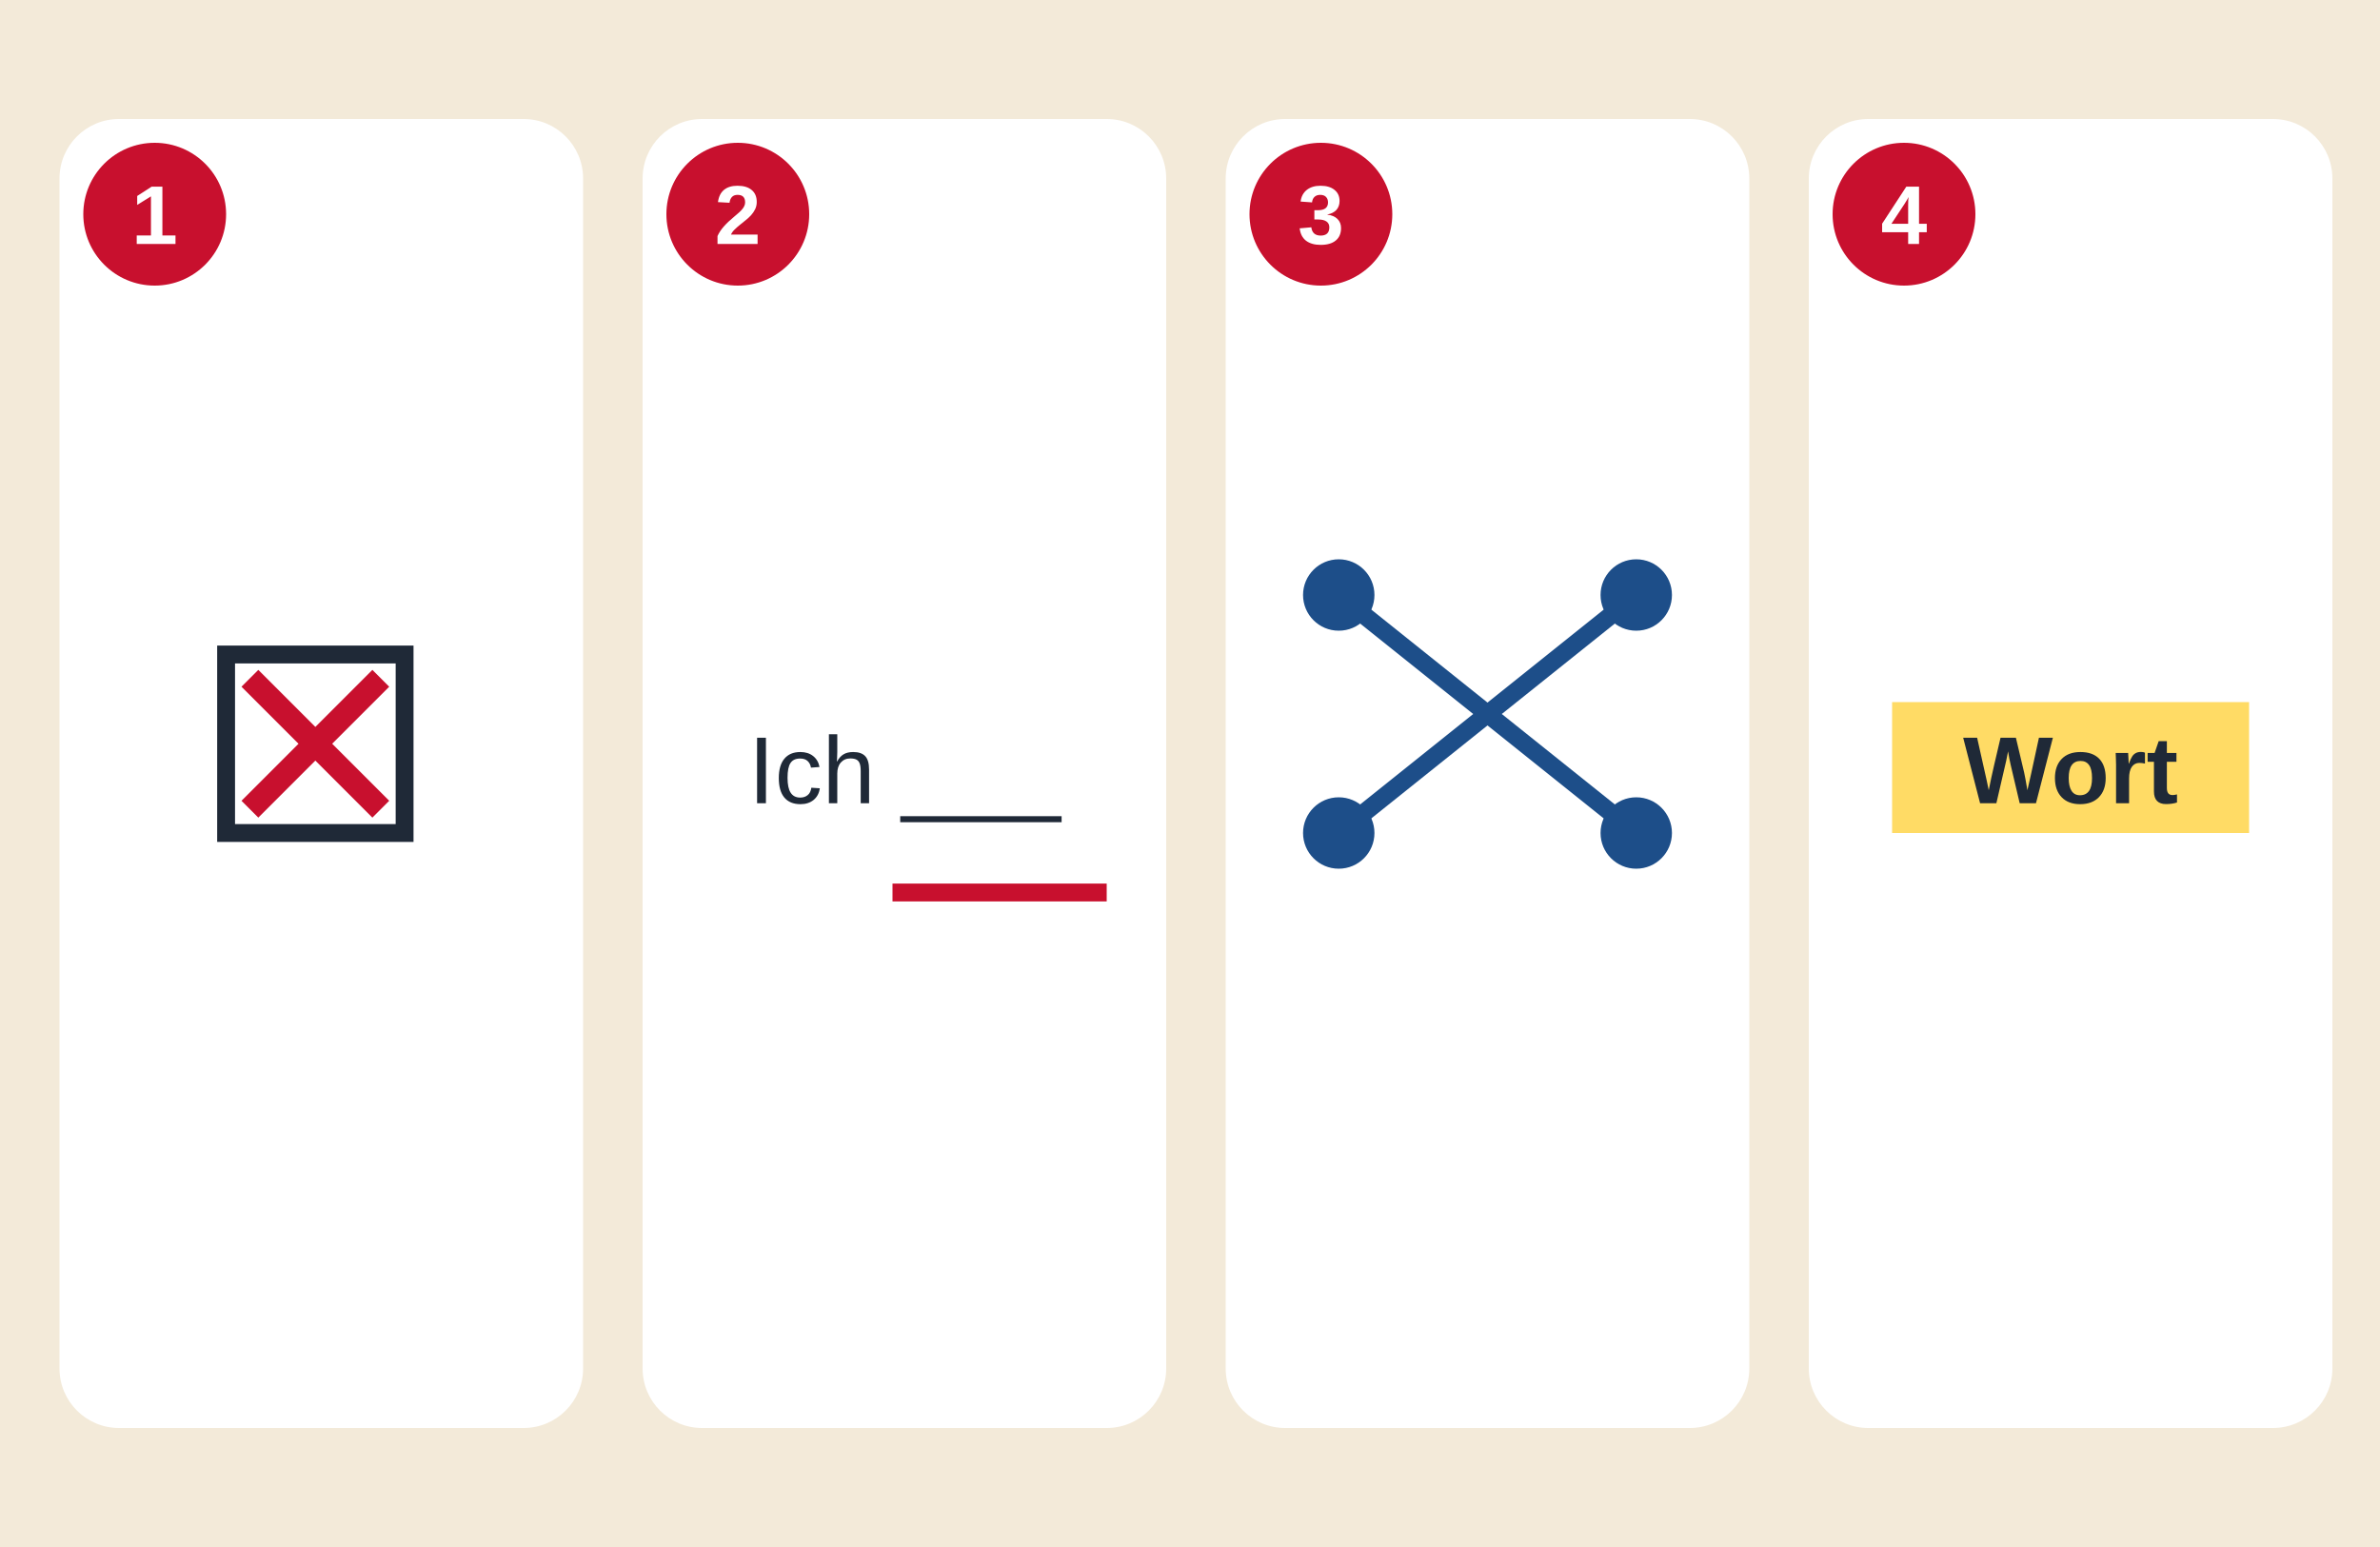
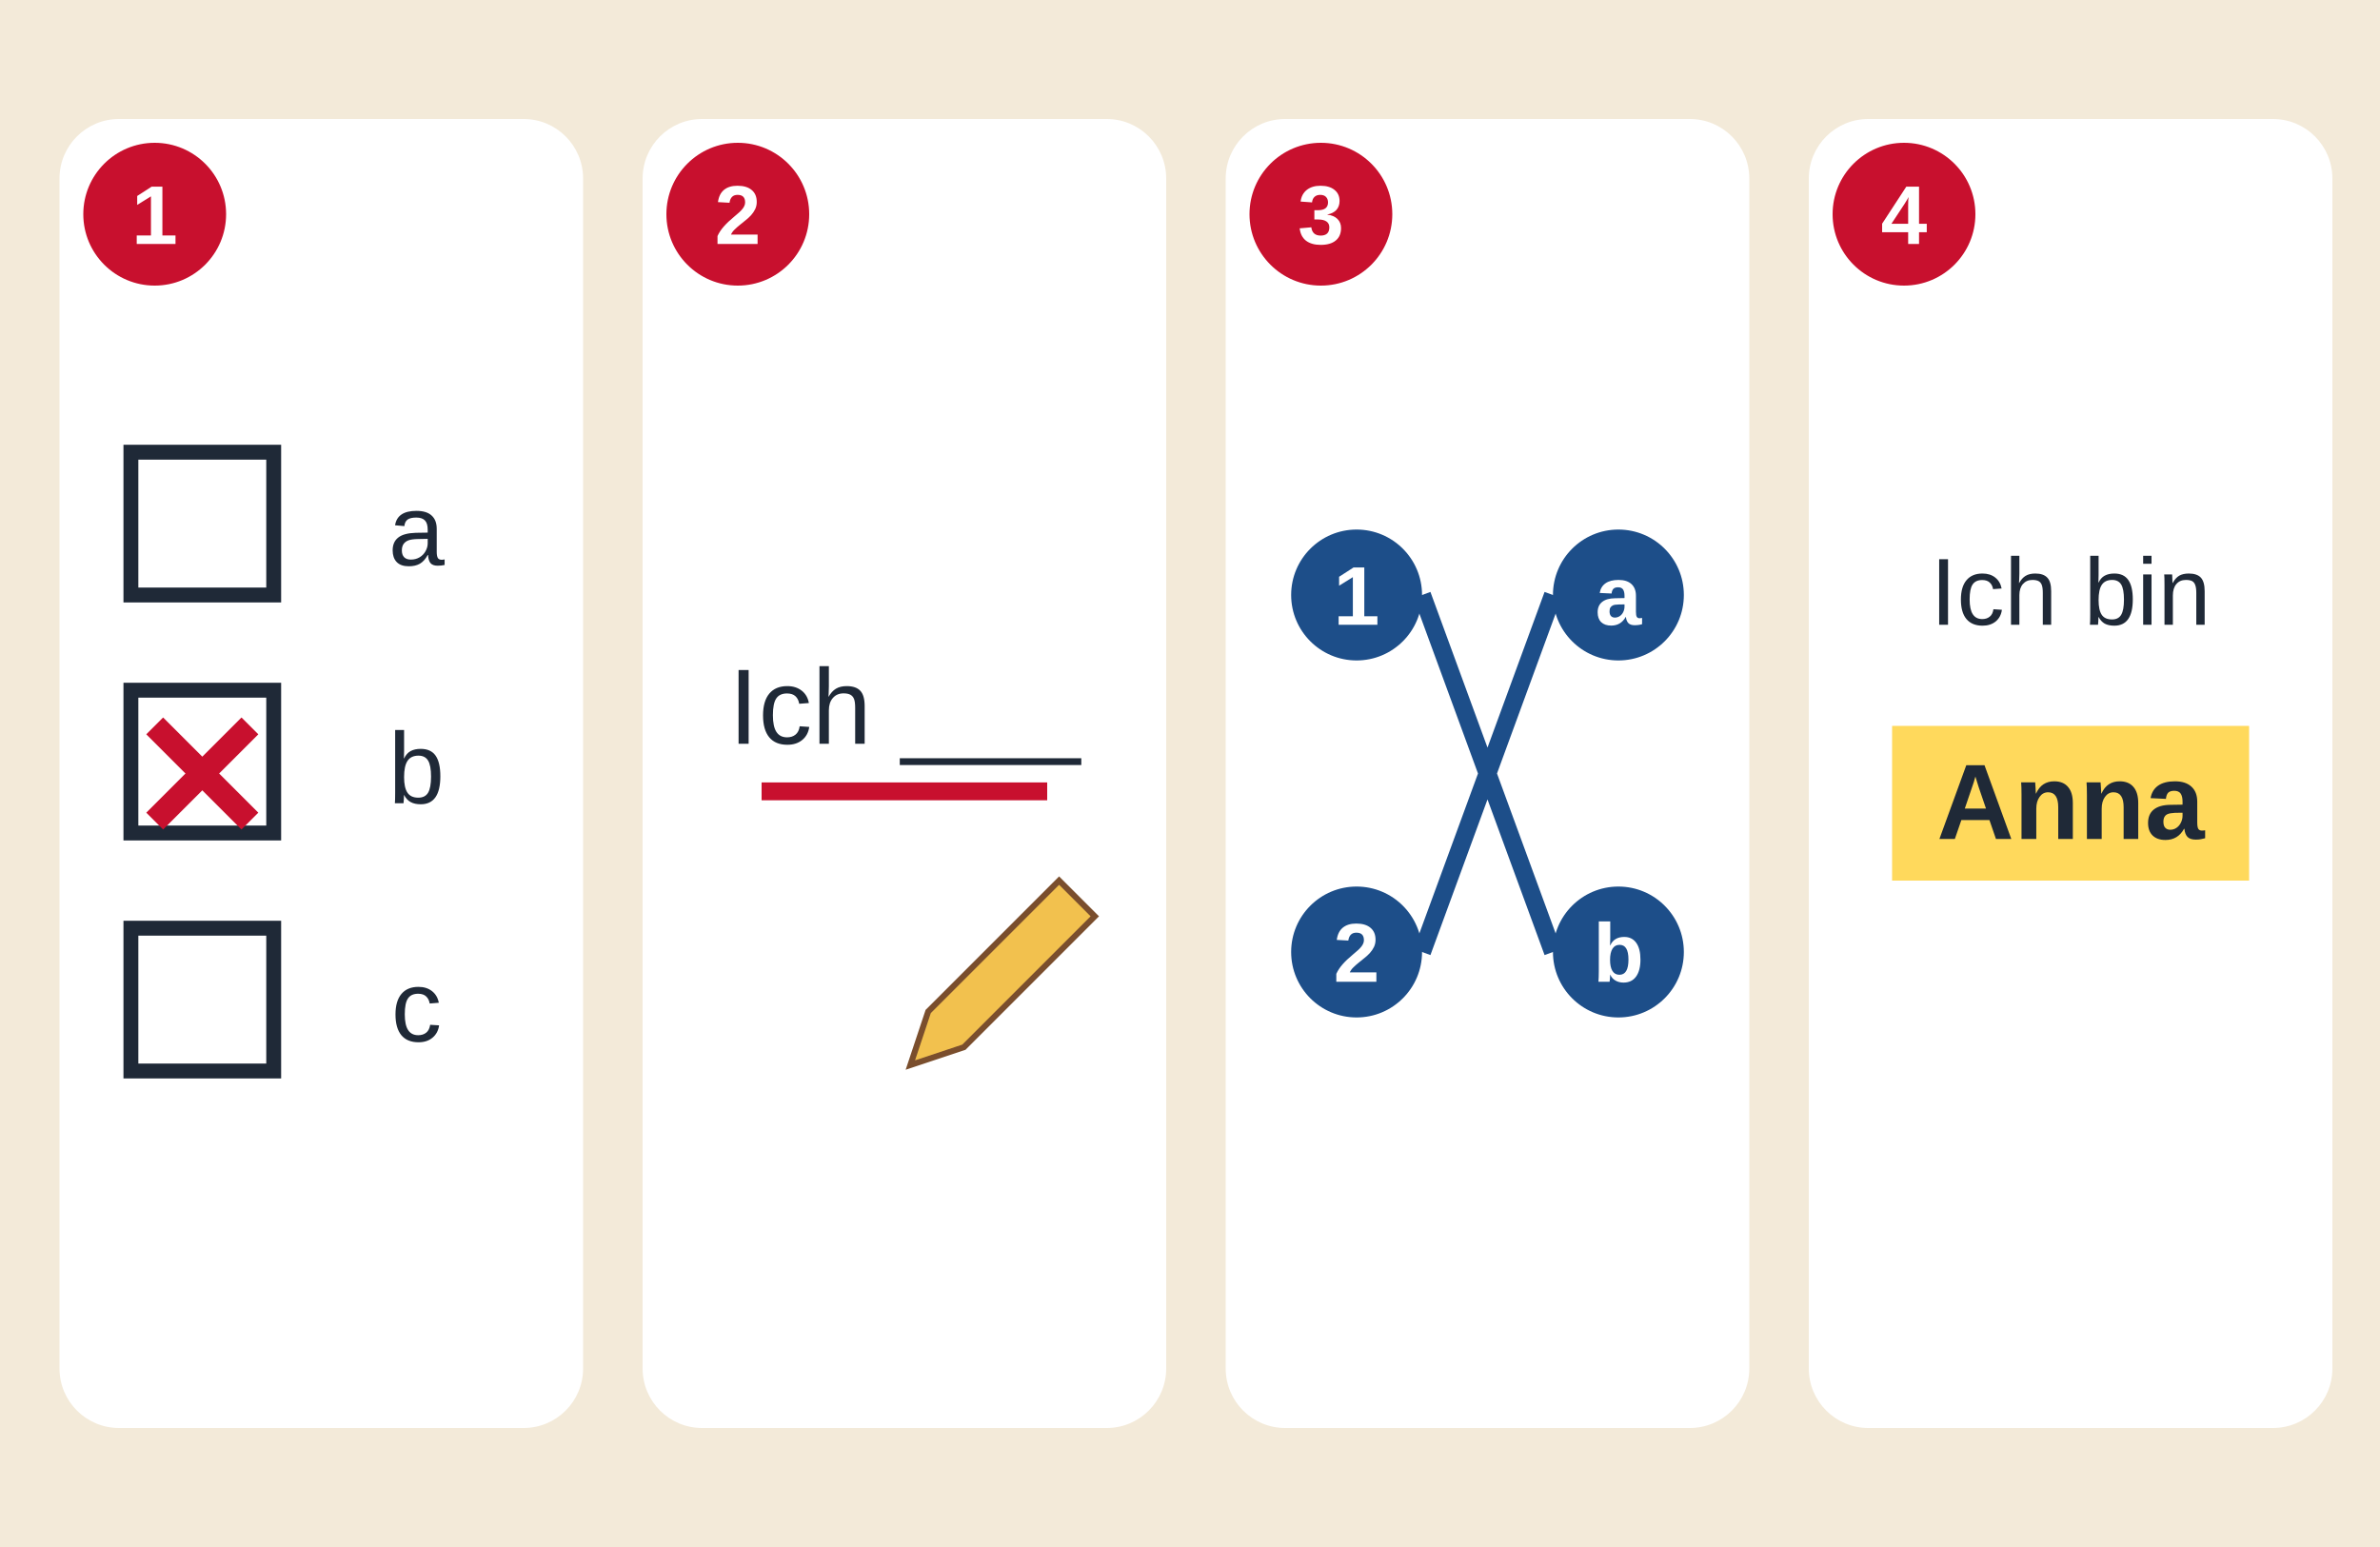
<svg xmlns="http://www.w3.org/2000/svg" viewBox="0 0 400 260" role="img" font-family="Arial, sans-serif">
  <rect width="400" height="260" fill="#f3ead9" />
  <rect x="10" y="20" width="88" height="220" rx="10" fill="#fff" />
  <circle cx="26" cy="36" r="12" fill="#c8102e" />
  <text x="26" y="41" font-size="14" fill="#fff" text-anchor="middle" font-weight="bold">1</text>
+   <rect x="22" y="76" width="24" height="24" fill="#fff" stroke="#1f2937" stroke-width="2.5" />
+   <text x="70" y="95" font-size="17" fill="#1f2937" text-anchor="middle">a</text>
+   <rect x="22" y="116" width="24" height="24" fill="#fff" stroke="#1f2937" stroke-width="2.5" />
+   <text x="70" y="135" font-size="17" fill="#1f2937" text-anchor="middle">b</text>
+   <rect x="22" y="156" width="24" height="24" fill="#fff" stroke="#1f2937" stroke-width="2.5" />
+   <text x="70" y="175" font-size="17" fill="#1f2937" text-anchor="middle">c</text>
+   <path d="M26 122l16 16M42 122l-16 16" stroke="#c8102e" stroke-width="4" />
  <rect x="108" y="20" width="88" height="220" rx="10" fill="#fff" />
  <circle cx="124" cy="36" r="12" fill="#c8102e" />
  <text x="124" y="41" font-size="14" fill="#fff" text-anchor="middle" font-weight="bold">2</text>
+   <text x="152" y="125" font-size="18" fill="#1f2937" text-anchor="middle">Ich ___</text>
+   <path d="M128 133h48" stroke="#c8102e" stroke-width="3" />
+   <path d="M156 170l22-22 6 6-22 22-9 3z" fill="#f2c14e" stroke="#7a4e2d" stroke-width="1" />
  <rect x="206" y="20" width="88" height="220" rx="10" fill="#fff" />
  <circle cx="222" cy="36" r="12" fill="#c8102e" />
  <text x="222" y="41" font-size="14" fill="#fff" text-anchor="middle" font-weight="bold">3</text>
+   <circle cx="228" cy="100" r="11" fill="#1d4e89" />
+   <text x="228" y="105" font-size="14" fill="#fff" text-anchor="middle" font-weight="bold">1</text>
+   <circle cx="228" cy="160" r="11" fill="#1d4e89" />
+   <text x="228" y="165" font-size="14" fill="#fff" text-anchor="middle" font-weight="bold">2</text>
+   <circle cx="272" cy="100" r="11" fill="#1d4e89" />
+   <text x="272" y="105" font-size="14" fill="#fff" text-anchor="middle" font-weight="bold">a</text>
+   <circle cx="272" cy="160" r="11" fill="#1d4e89" />
+   <text x="272" y="165" font-size="14" fill="#fff" text-anchor="middle" font-weight="bold">b</text>
+   <path d="M239 100L261 160M239 160L261 100" stroke="#1d4e89" stroke-width="3" />
  <rect x="304" y="20" width="88" height="220" rx="10" fill="#fff" />
  <circle cx="320" cy="36" r="12" fill="#c8102e" />
  <text x="320" y="41" font-size="14" fill="#fff" text-anchor="middle" font-weight="bold">4</text>
-   <rect x="38" y="110" width="30" height="30" fill="#fff" stroke="#1f2937" stroke-width="3" />
-   <path d="M42 114l22 22M64 114l-22 22" stroke="#c8102e" stroke-width="4" />
-   <text x="152" y="135" font-size="16" fill="#1f2937" text-anchor="middle">Ich ___</text>
-   <path d="M150 150h36" stroke="#c8102e" stroke-width="3" />
-   <circle cx="225" cy="100" r="6" fill="#1d4e89" />
-   <circle cx="225" cy="140" r="6" fill="#1d4e89" />
-   <circle cx="275" cy="100" r="6" fill="#1d4e89" />
-   <circle cx="275" cy="140" r="6" fill="#1d4e89" />
-   <path d="M225 100L275 140M225 140L275 100" stroke="#1d4e89" stroke-width="3" />
-   <rect x="318" y="118" width="60" height="22" fill="#ffd23f" opacity=".8" />
-   <text x="348" y="135" font-size="16" fill="#1f2937" text-anchor="middle" font-weight="bold">Wort</text>
+   <text x="348" y="105" font-size="16" fill="#1f2937" text-anchor="middle">Ich bin</text>
+   <rect x="318" y="122" width="60" height="26" fill="#ffd23f" opacity=".85" />
+   <text x="348" y="141" font-size="18" fill="#1f2937" text-anchor="middle" font-weight="bold">Anna</text>
</svg>
